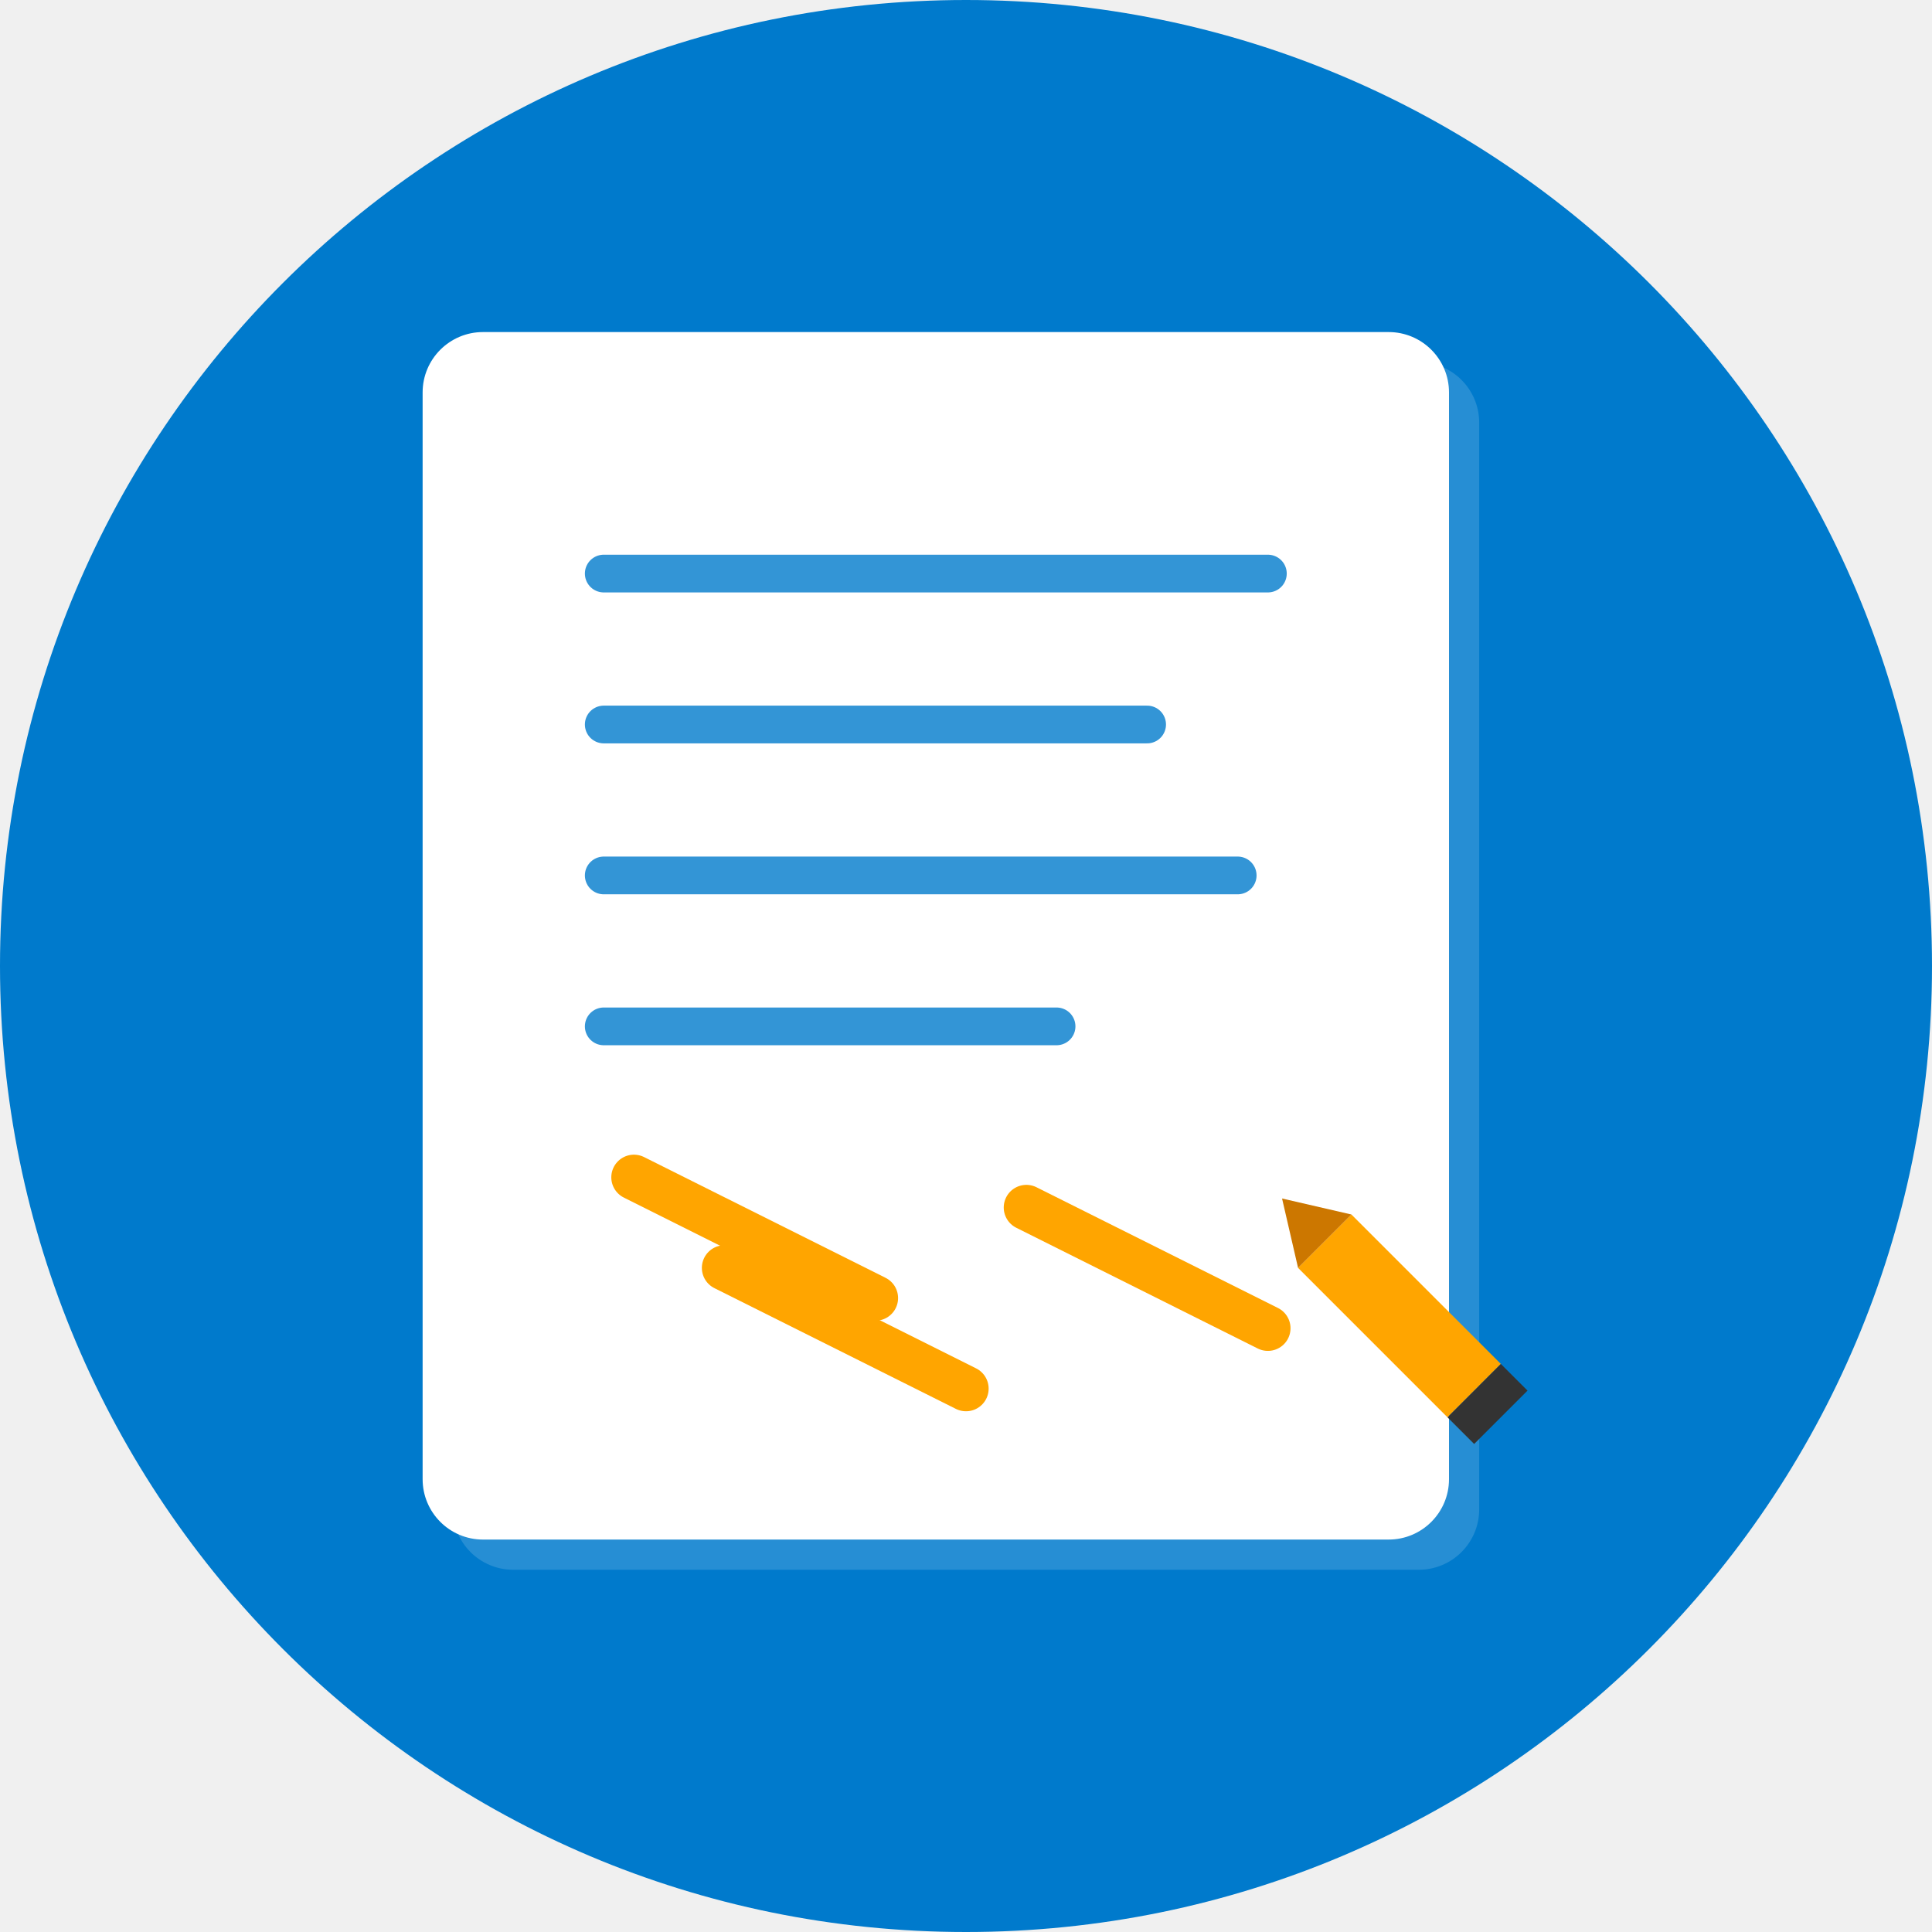
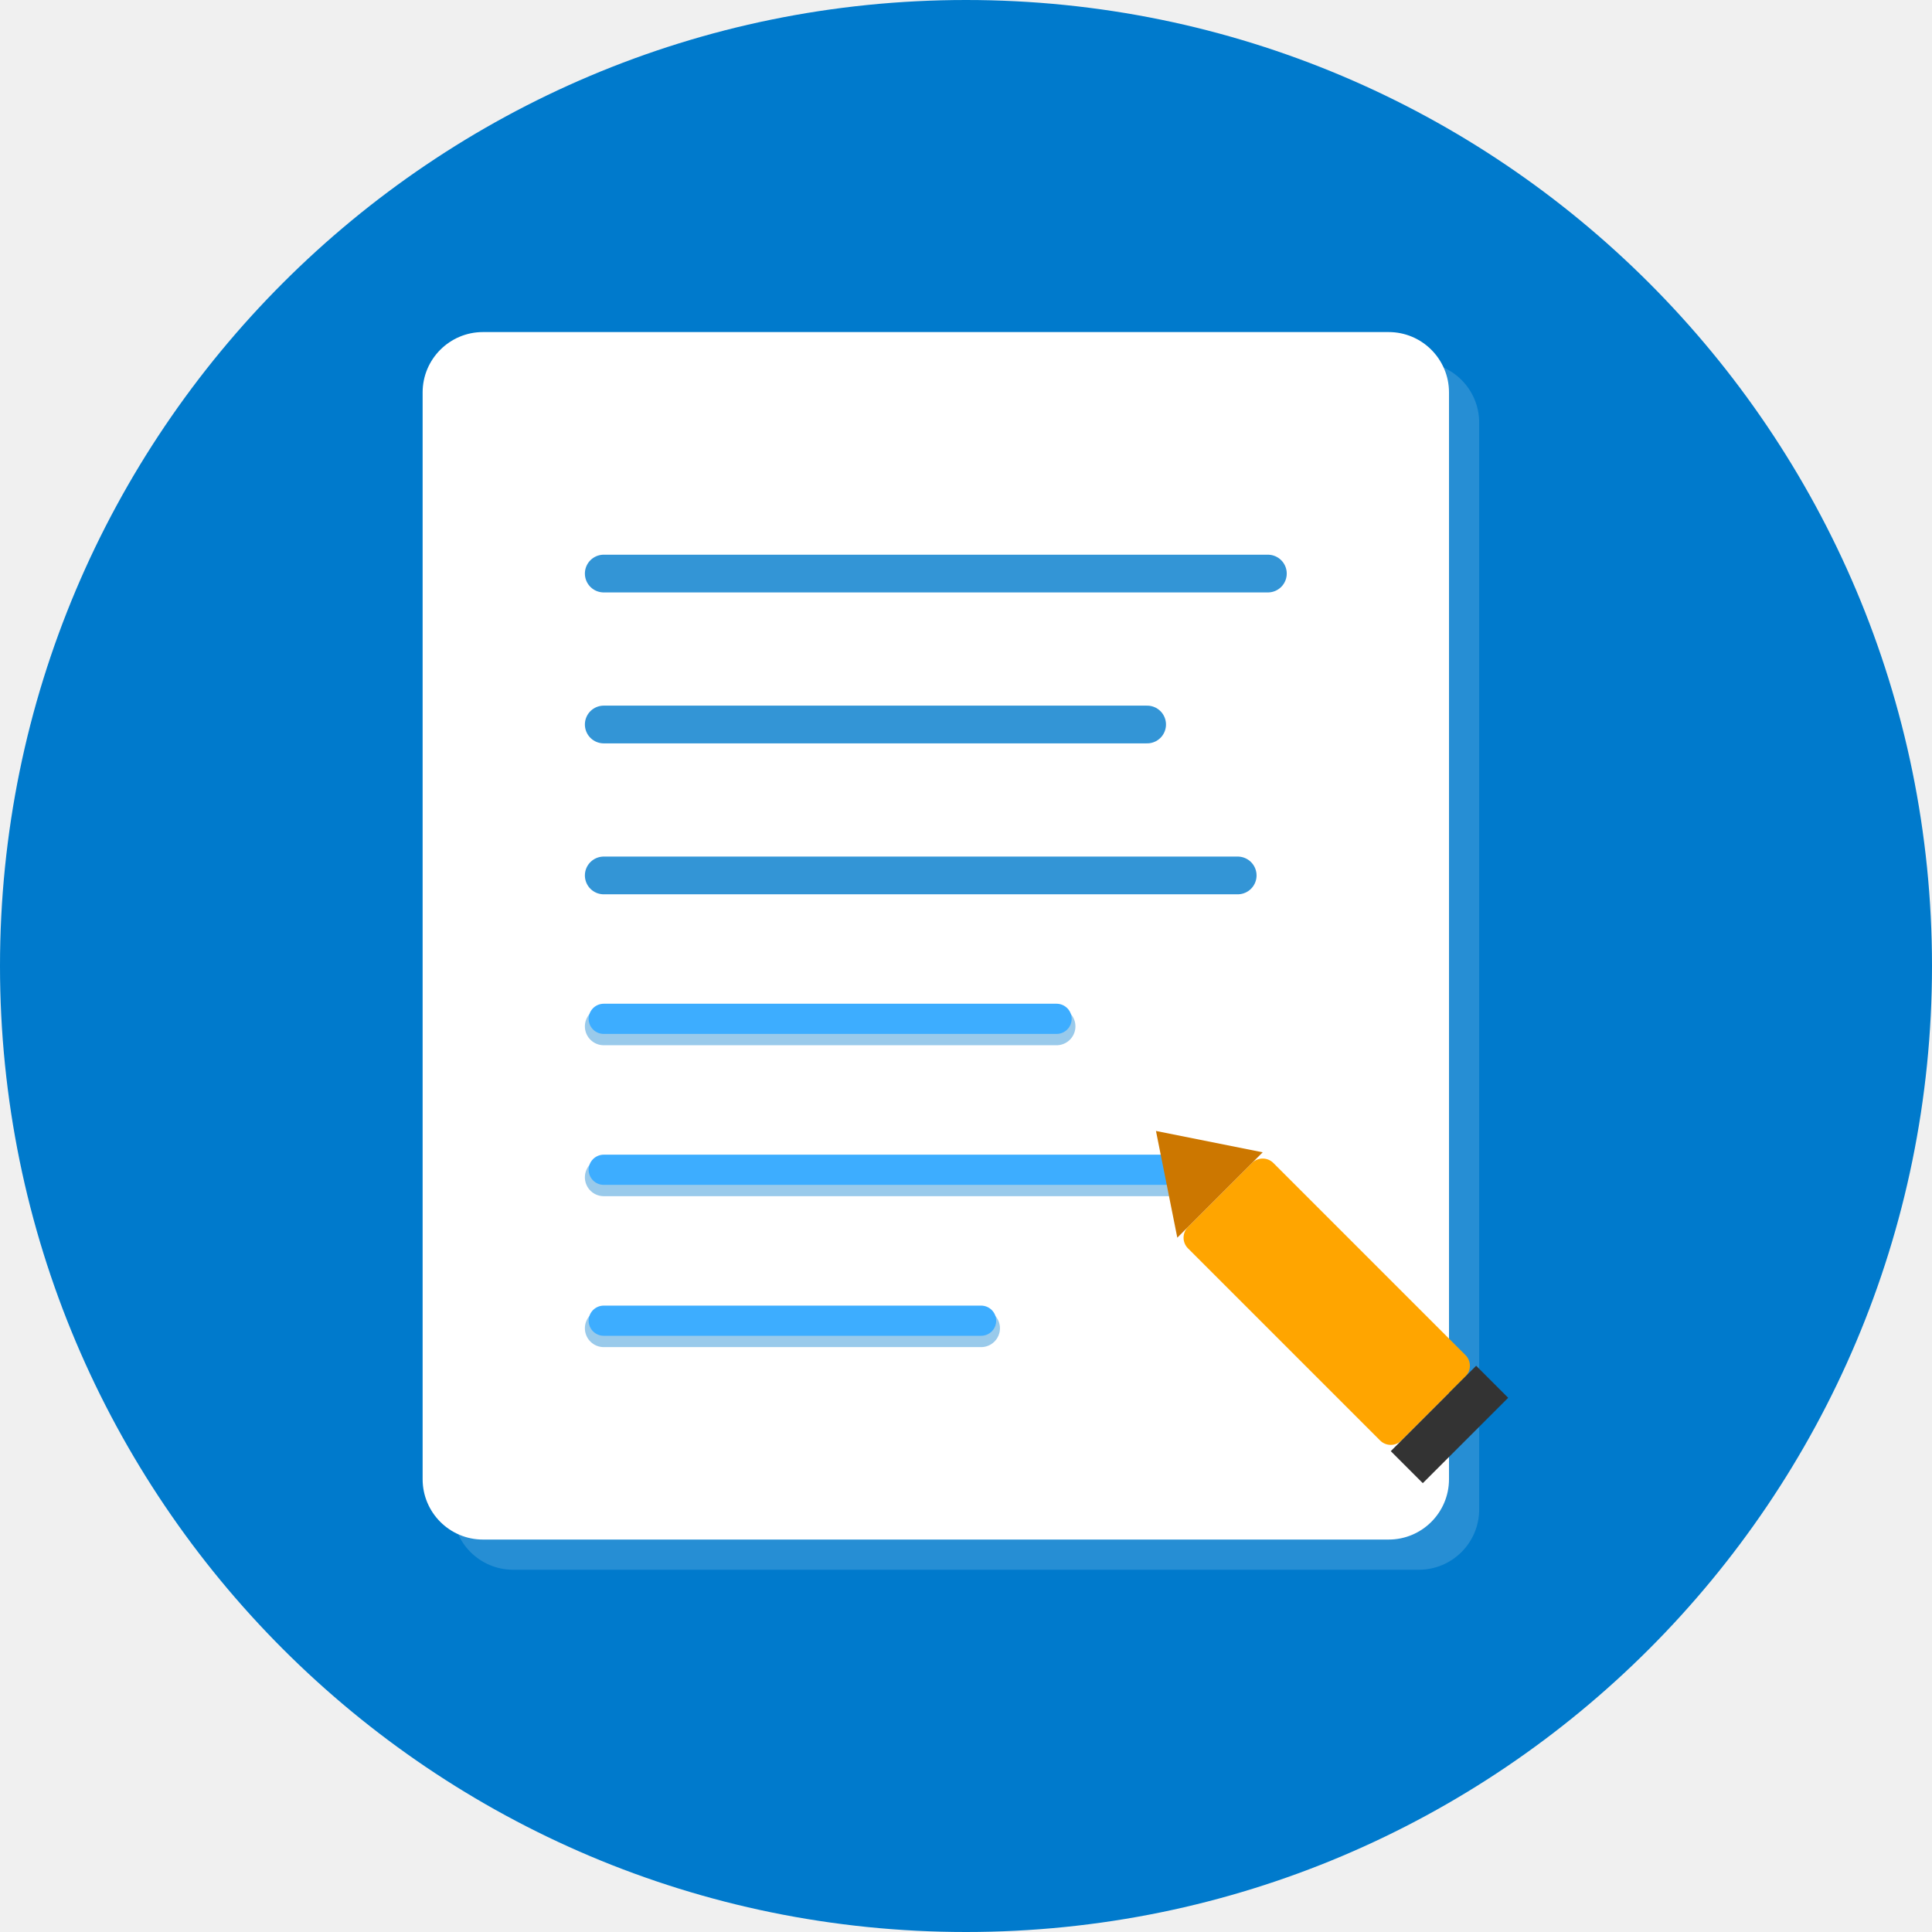
<svg xmlns="http://www.w3.org/2000/svg" viewBox="0 0 128 128" width="128" height="128">
  <circle cx="64" cy="64" r="64" fill="#007ACC" />
  <rect x="30" y="24" width="68" height="80" rx="4" fill="#FFFFFF" opacity="0.15" />
  <rect x="28" y="22" width="68" height="80" rx="4" fill="#FFFFFF" />
  <line x1="40" y1="38" x2="84" y2="38" stroke="#007ACC" stroke-width="2.5" stroke-linecap="round" opacity="0.8" />
  <line x1="40" y1="48" x2="76" y2="48" stroke="#007ACC" stroke-width="2.5" stroke-linecap="round" opacity="0.8" />
  <line x1="40" y1="58" x2="82" y2="58" stroke="#007ACC" stroke-width="2.5" stroke-linecap="round" opacity="0.8" />
-   <line x1="40" y1="68" x2="70" y2="68" stroke="#007ACC" stroke-width="2.5" stroke-linecap="round" opacity="0.8" />
-   <line x1="42" y1="78" x2="58" y2="86" stroke="#FFA500" stroke-width="3" stroke-linecap="round" />
-   <line x1="48" y1="84" x2="64" y2="92" stroke="#FFA500" stroke-width="3" stroke-linecap="round" />
-   <line x1="68" y1="80" x2="84" y2="88" stroke="#FFA500" stroke-width="3" stroke-linecap="round" />
-   <g transform="translate(86, 84) rotate(-45)">
-     <rect x="0" y="0" width="5" height="14" fill="#FFA500" />
-     <polygon points="0,0 5,0 2.5,-4" fill="#CC7700" />
-     <rect x="0" y="14" width="5" height="2.5" fill="#333333" />
+   <line x1="40" y1="68" x2="70" y2="68" stroke="#007ACC" stroke-width="2.5" stroke-linecap="round" opacity="0.4" />
+   <line x1="40" y1="68" x2="70" y2="68" stroke="#3DADFF" stroke-width="2" stroke-linecap="round" transform="translate(0, -0.5)" />
+   <line x1="40" y1="78" x2="78" y2="78" stroke="#007ACC" stroke-width="2.5" stroke-linecap="round" opacity="0.4" />
+   <line x1="40" y1="78" x2="78" y2="78" stroke="#3DADFF" stroke-width="2" stroke-linecap="round" transform="translate(0, -0.5)" />
+   <line x1="40" y1="88" x2="65" y2="88" stroke="#007ACC" stroke-width="2.5" stroke-linecap="round" opacity="0.4" />
+   <line x1="40" y1="88" x2="65" y2="88" stroke="#3DADFF" stroke-width="2" stroke-linecap="round" transform="translate(0, -0.5)" />
+   <g transform="translate(78, 82) rotate(-45)">
+     <rect x="0" y="0" width="8" height="20" rx="1" fill="#FFA500" />
+     <polygon points="0,0 8,0 4,-6" fill="#CC7700" />
+     <rect x="0" y="20" width="8" height="3" fill="#333333" />
  </g>
</svg>
